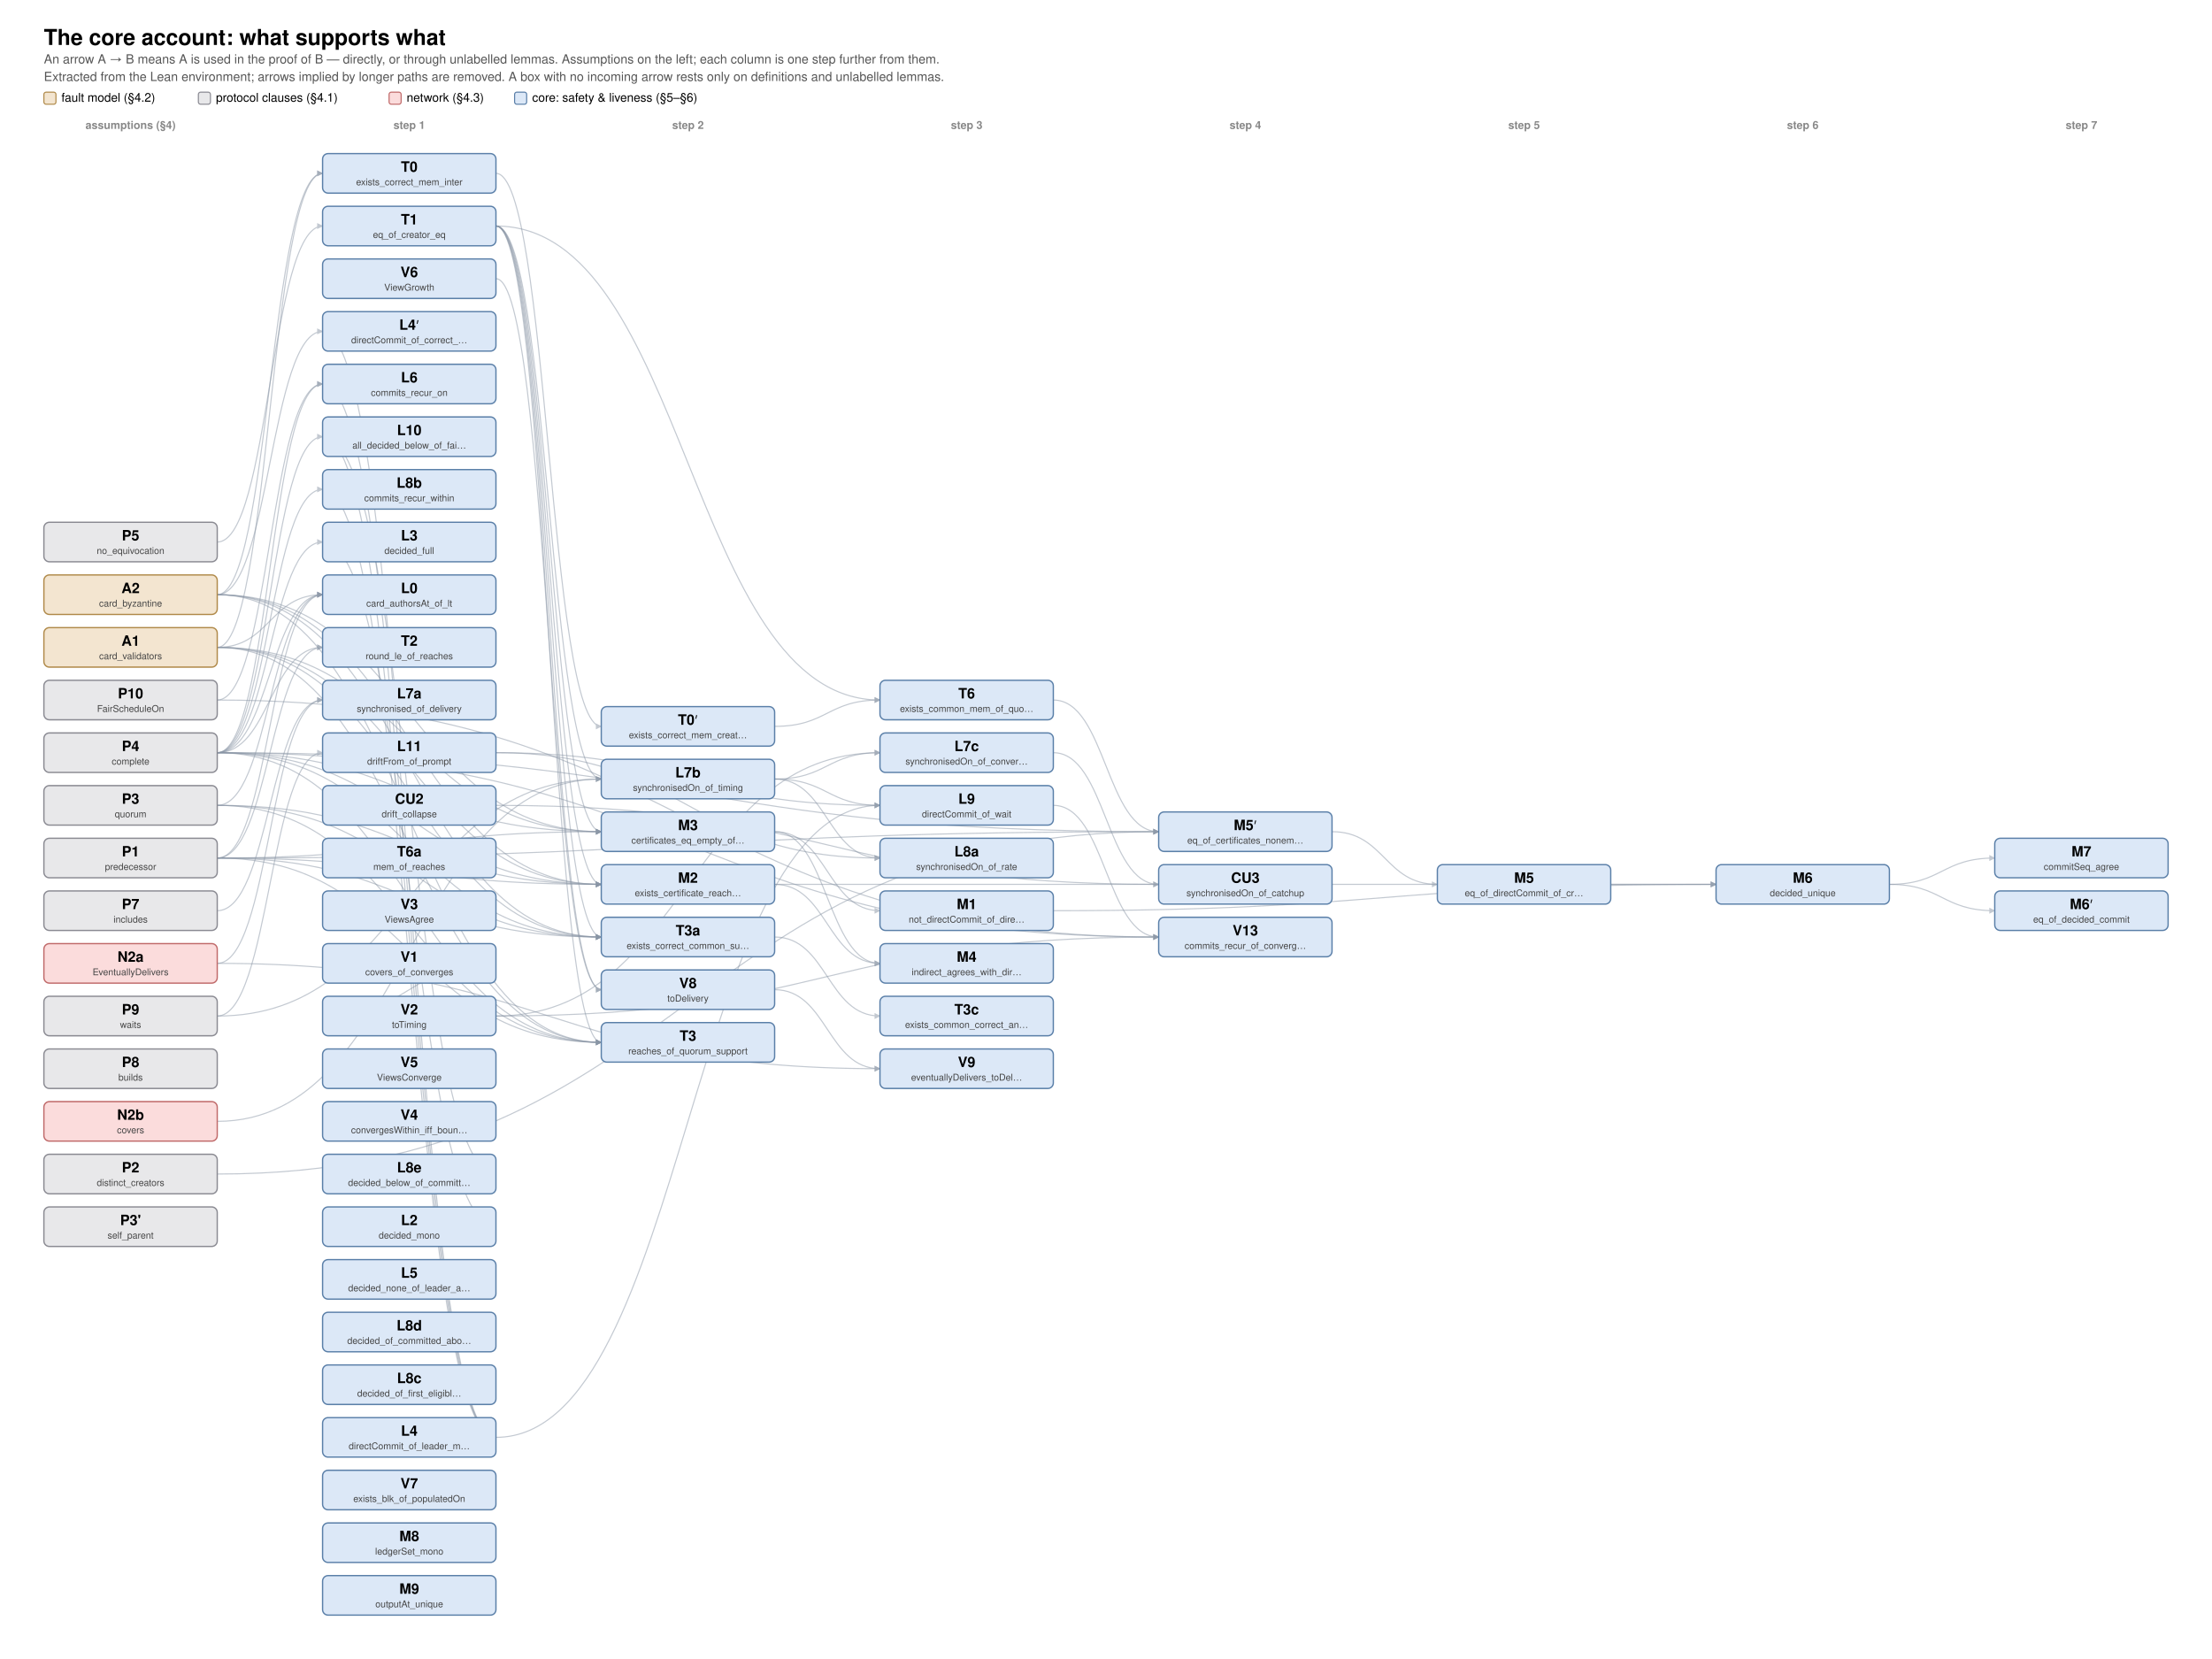
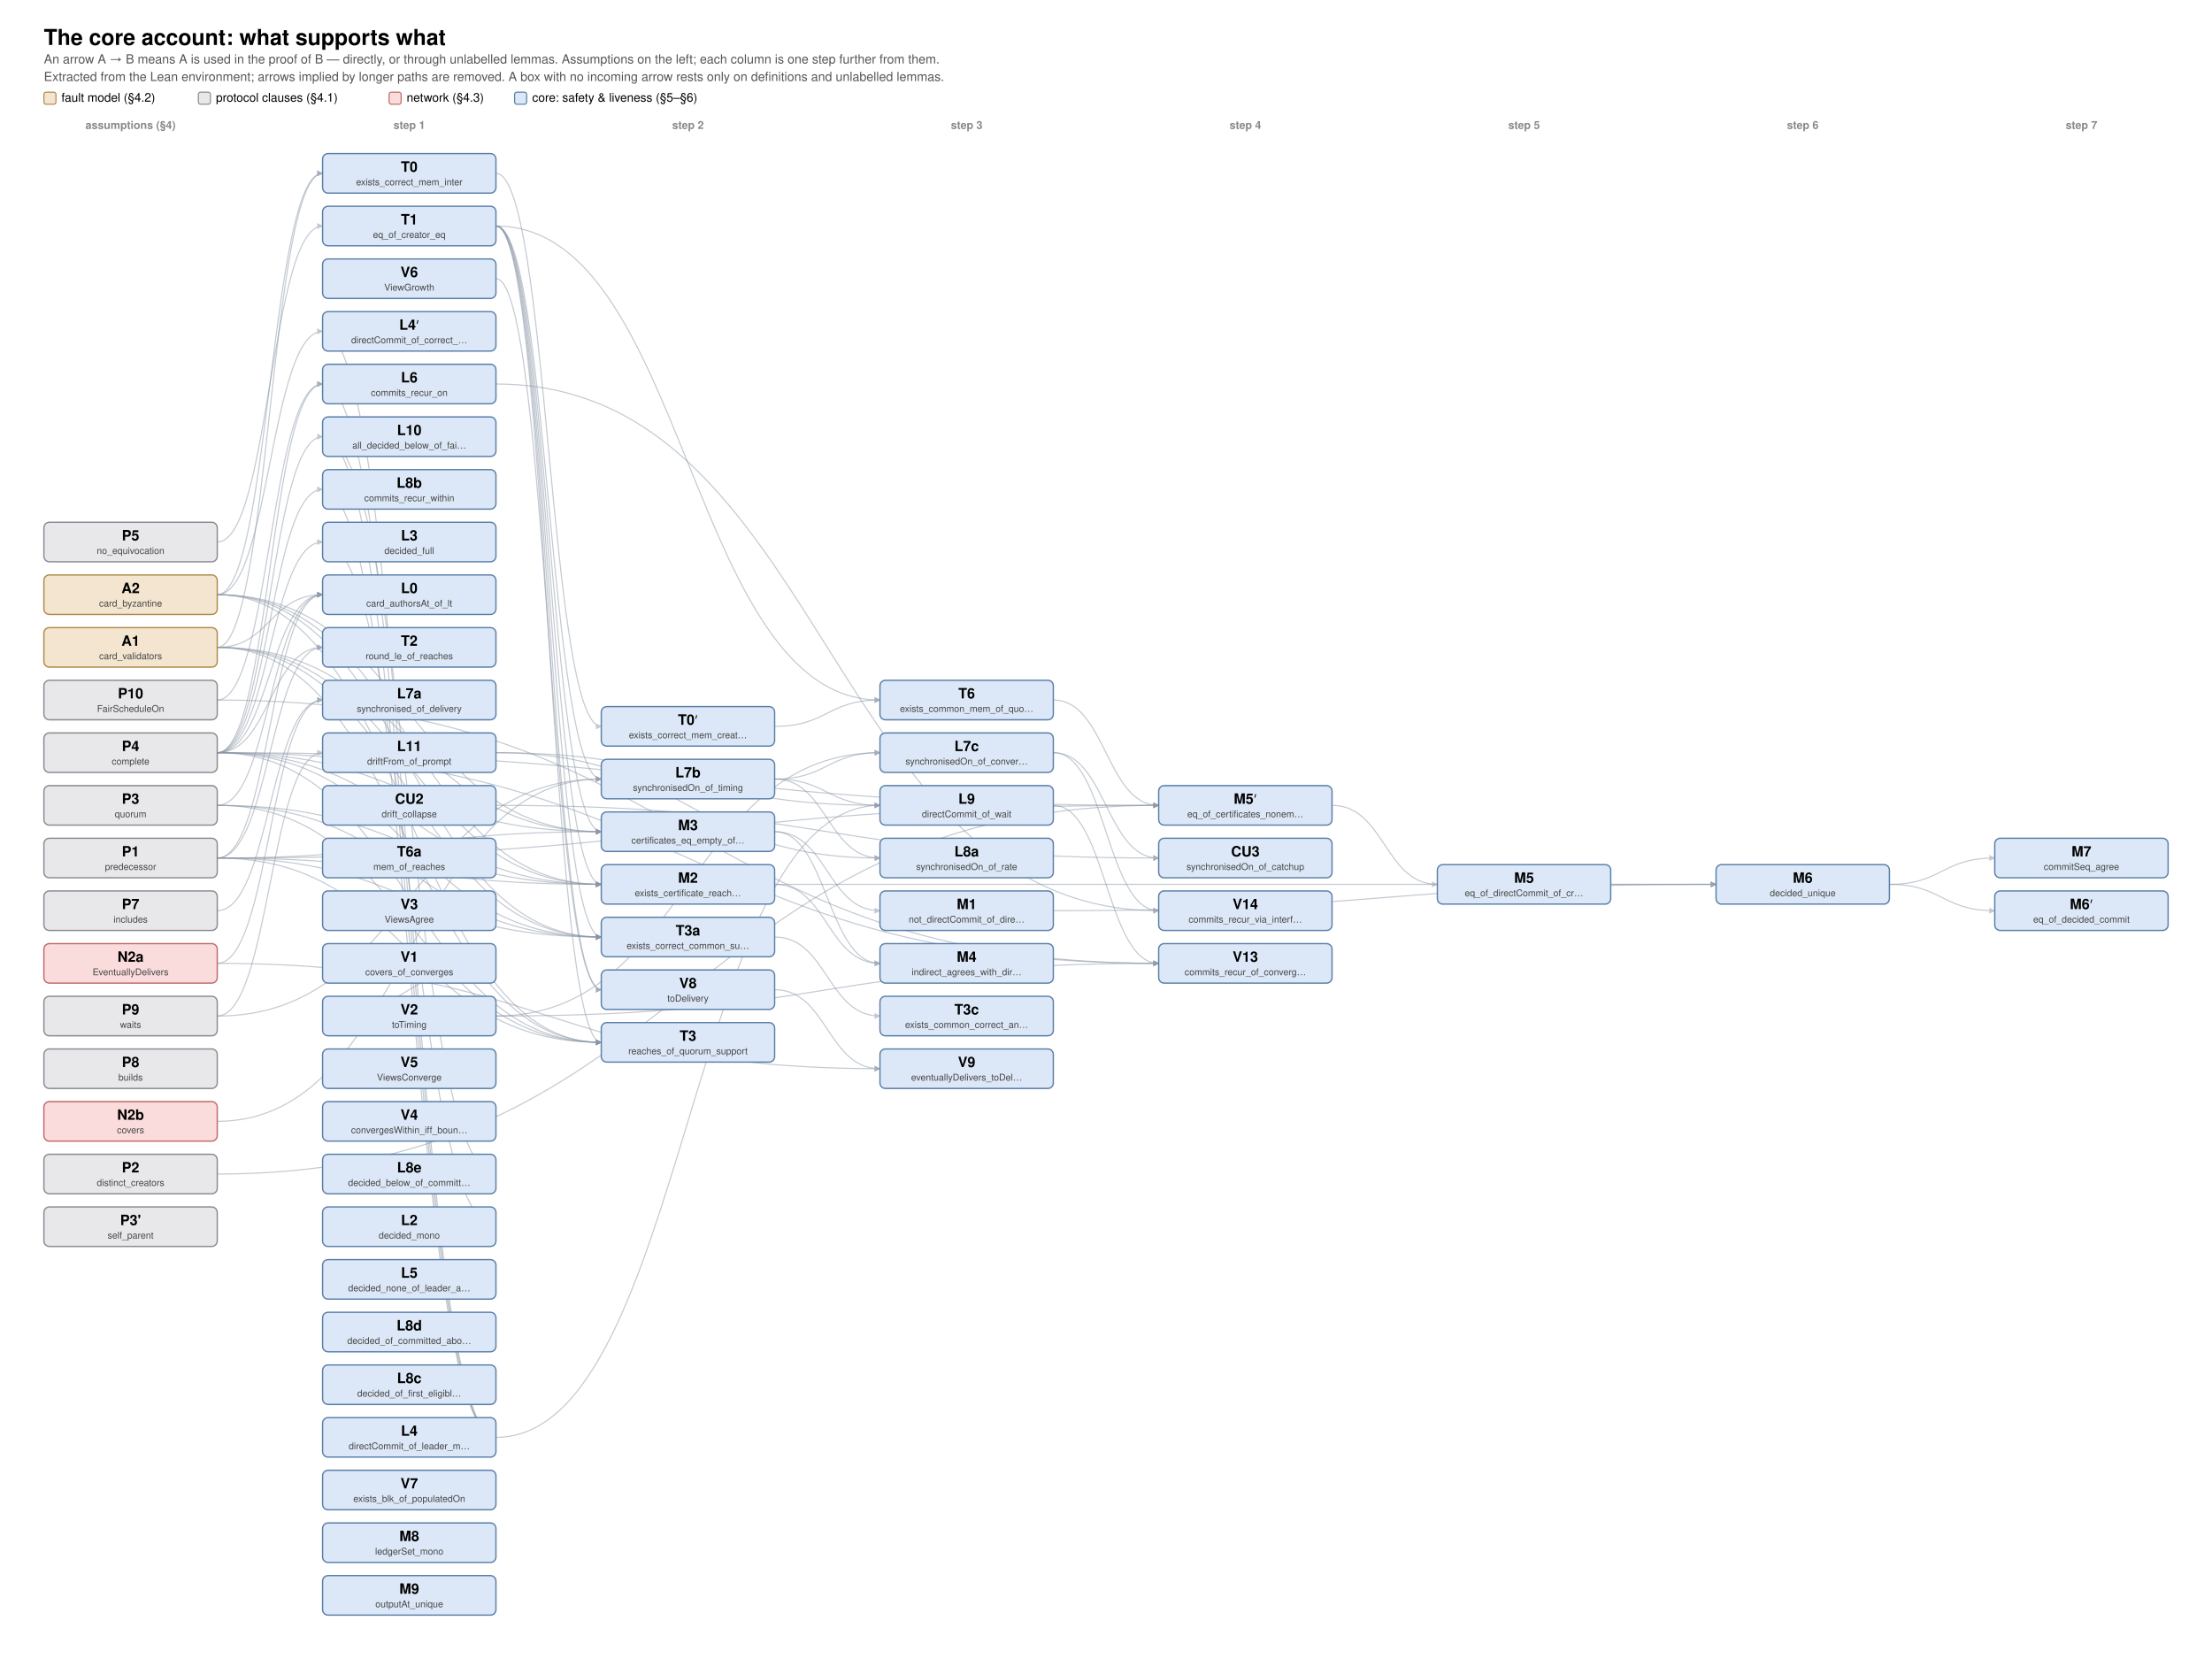
<svg xmlns="http://www.w3.org/2000/svg" width="2016" height="1512" viewBox="0 0 2016 1512" font-family="Helvetica,Arial,sans-serif">
  <style>text{dominant-baseline:middle}.lbl{font-size:13px;font-weight:700}.nm{font-size:8.5px;fill:#444}.ttl{font-size:20px;font-weight:700}.sub{font-size:11.5px;fill:#555}.key{font-size:11px}.col{font-size:10px;fill:#888;font-weight:700}</style>
  <rect width="2016" height="1512" fill="#fff" />
  <defs>
    <marker id="a" viewBox="0 0 10 10" refX="9" refY="5" markerWidth="5.5" markerHeight="5.5" orient="auto-start-reverse">
      <path d="M0,0 L10,5 L0,10 z" fill="#8894a4" />
    </marker>
  </defs>
  <text class="ttl" x="40" y="34">The core account: what supports what</text>
  <text class="sub" x="40" y="54">An arrow A → B means A is used in the proof of B — directly, or through unlabelled lemmas. Assumptions on the left; each column is one step further from them.</text>
  <text class="sub" x="40" y="70">Extracted from the Lean environment; arrows implied by longer paths are removed. A box with no incoming arrow rests only on definitions and unlabelled lemmas.</text>
  <rect x="40" y="84" width="11" height="11" rx="2" fill="#f3e5d0" stroke="#b08a4a" />
  <text class="key" x="56" y="89">fault model (§4.2)</text>
  <rect x="180.8" y="84" width="11" height="11" rx="2" fill="#e8e8ea" stroke="#8a8a92" />
  <text class="key" x="196.8" y="89">protocol clauses (§4.1)</text>
  <rect x="354.6" y="84" width="11" height="11" rx="2" fill="#fbdcdc" stroke="#c06a6a" />
  <text class="key" x="370.6" y="89">network (§4.3)</text>
  <rect x="469.0" y="84" width="11" height="11" rx="2" fill="#dce8f7" stroke="#5a7fa8" />
  <text class="key" x="485.0" y="89">core: safety &amp; liveness (§5–§6)</text>
  <text class="col" x="119.0" y="114" text-anchor="middle">assumptions (§4)</text>
  <text class="col" x="373.0" y="114" text-anchor="middle">step 1</text>
  <text class="col" x="627.0" y="114" text-anchor="middle">step 2</text>
  <text class="col" x="881.0" y="114" text-anchor="middle">step 3</text>
  <text class="col" x="1135.0" y="114" text-anchor="middle">step 4</text>
  <text class="col" x="1389.0" y="114" text-anchor="middle">step 5</text>
  <text class="col" x="1643.0" y="114" text-anchor="middle">step 6</text>
  <text class="col" x="1897.0" y="114" text-anchor="middle">step 7</text>
-   <path d="M960.0,638.0 C1008.0,638.0 1008.0,758.0 1056.0,758.0" fill="none" stroke="#8894a4" stroke-width="1" opacity="0.5" marker-end="url(#a)" />
+   <path d="M960.0,638.0 C1008.0,638.0 1008.0,734.0 1056.0,734.0" fill="none" stroke="#8894a4" stroke-width="1" opacity="0.5" marker-end="url(#a)" />
  <path d="M706.0,806.0 C754.0,806.0 754.0,878.0 802.0,878.0" fill="none" stroke="#8894a4" stroke-width="1" opacity="0.5" marker-end="url(#a)" />
  <path d="M706.0,806.0 C1135.0,806.0 1135.0,806.0 1564.0,806.0" fill="none" stroke="#8894a4" stroke-width="1" opacity="0.5" marker-end="url(#a)" />
  <path d="M198.0,1022.0 C373.0,1022.0 373.0,710.0 548.0,710.0" fill="none" stroke="#8894a4" stroke-width="1" opacity="0.5" marker-end="url(#a)" />
  <path d="M452.0,686.0 C627.0,686.0 627.0,782.0 802.0,782.0" fill="none" stroke="#8894a4" stroke-width="1" opacity="0.5" marker-end="url(#a)" />
  <path d="M452.0,686.0 C627.0,686.0 627.0,734.0 802.0,734.0" fill="none" stroke="#8894a4" stroke-width="1" opacity="0.5" marker-end="url(#a)" />
  <path d="M452.0,878.0 C373.0,878.0 373.0,926.0 294.0,926.0" fill="none" stroke="#8894a4" stroke-width="1" opacity="0.5" marker-end="url(#a)" />
  <path d="M198.0,734.0 C373.0,734.0 373.0,950.0 548.0,950.0" fill="none" stroke="#8894a4" stroke-width="1" opacity="0.5" marker-end="url(#a)" />
  <path d="M198.0,734.0 C246.0,734.0 246.0,542.0 294.0,542.0" fill="none" stroke="#8894a4" stroke-width="1" opacity="0.5" marker-end="url(#a)" />
  <path d="M198.0,734.0 C373.0,734.0 373.0,806.0 548.0,806.0" fill="none" stroke="#8894a4" stroke-width="1" opacity="0.5" marker-end="url(#a)" />
  <path d="M198.0,734.0 C373.0,734.0 373.0,854.0 548.0,854.0" fill="none" stroke="#8894a4" stroke-width="1" opacity="0.5" marker-end="url(#a)" />
  <path d="M706.0,710.0 C754.0,710.0 754.0,686.0 802.0,686.0" fill="none" stroke="#8894a4" stroke-width="1" opacity="0.5" marker-end="url(#a)" />
  <path d="M706.0,710.0 C754.0,710.0 754.0,782.0 802.0,782.0" fill="none" stroke="#8894a4" stroke-width="1" opacity="0.5" marker-end="url(#a)" />
  <path d="M706.0,710.0 C754.0,710.0 754.0,734.0 802.0,734.0" fill="none" stroke="#8894a4" stroke-width="1" opacity="0.5" marker-end="url(#a)" />
  <path d="M452.0,206.0 C500.0,206.0 500.0,758.0 548.0,758.0" fill="none" stroke="#8894a4" stroke-width="1" opacity="0.5" marker-end="url(#a)" />
  <path d="M452.0,206.0 C500.0,206.0 500.0,902.0 548.0,902.0" fill="none" stroke="#8894a4" stroke-width="1" opacity="0.5" marker-end="url(#a)" />
  <path d="M452.0,206.0 C500.0,206.0 500.0,950.0 548.0,950.0" fill="none" stroke="#8894a4" stroke-width="1" opacity="0.5" marker-end="url(#a)" />
  <path d="M452.0,206.0 C500.0,206.0 500.0,854.0 548.0,854.0" fill="none" stroke="#8894a4" stroke-width="1" opacity="0.5" marker-end="url(#a)" />
  <path d="M452.0,206.0 C627.0,206.0 627.0,638.0 802.0,638.0" fill="none" stroke="#8894a4" stroke-width="1" opacity="0.5" marker-end="url(#a)" />
  <path d="M452.0,206.0 C500.0,206.0 500.0,710.0 548.0,710.0" fill="none" stroke="#8894a4" stroke-width="1" opacity="0.5" marker-end="url(#a)" />
  <path d="M452.0,206.0 C500.0,206.0 500.0,806.0 548.0,806.0" fill="none" stroke="#8894a4" stroke-width="1" opacity="0.5" marker-end="url(#a)" />
-   <path d="M198.0,638.0 C627.0,638.0 627.0,854.0 1056.0,854.0" fill="none" stroke="#8894a4" stroke-width="1" opacity="0.5" marker-end="url(#a)" />
+   <path d="M198.0,638.0 C627.0,638.0 627.0,878.0 1056.0,878.0" fill="none" stroke="#8894a4" stroke-width="1" opacity="0.5" marker-end="url(#a)" />
  <path d="M198.0,638.0 C246.0,638.0 246.0,350.0 294.0,350.0" fill="none" stroke="#8894a4" stroke-width="1" opacity="0.5" marker-end="url(#a)" />
  <path d="M198.0,830.0 C246.0,830.0 246.0,638.0 294.0,638.0" fill="none" stroke="#8894a4" stroke-width="1" opacity="0.5" marker-end="url(#a)" />
  <path d="M198.0,926.0 C246.0,926.0 246.0,686.0 294.0,686.0" fill="none" stroke="#8894a4" stroke-width="1" opacity="0.5" marker-end="url(#a)" />
  <path d="M198.0,926.0 C373.0,926.0 373.0,710.0 548.0,710.0" fill="none" stroke="#8894a4" stroke-width="1" opacity="0.5" marker-end="url(#a)" />
  <path d="M198.0,782.0 C246.0,782.0 246.0,590.0 294.0,590.0" fill="none" stroke="#8894a4" stroke-width="1" opacity="0.5" marker-end="url(#a)" />
  <path d="M198.0,782.0 C373.0,782.0 373.0,758.0 548.0,758.0" fill="none" stroke="#8894a4" stroke-width="1" opacity="0.5" marker-end="url(#a)" />
  <path d="M198.0,782.0 C373.0,782.0 373.0,854.0 548.0,854.0" fill="none" stroke="#8894a4" stroke-width="1" opacity="0.5" marker-end="url(#a)" />
  <path d="M198.0,782.0 C373.0,782.0 373.0,950.0 548.0,950.0" fill="none" stroke="#8894a4" stroke-width="1" opacity="0.5" marker-end="url(#a)" />
-   <path d="M198.0,782.0 C627.0,782.0 627.0,758.0 1056.0,758.0" fill="none" stroke="#8894a4" stroke-width="1" opacity="0.5" marker-end="url(#a)" />
+   <path d="M198.0,782.0 C627.0,782.0 627.0,734.0 1056.0,734.0" fill="none" stroke="#8894a4" stroke-width="1" opacity="0.5" marker-end="url(#a)" />
  <path d="M198.0,782.0 C373.0,782.0 373.0,806.0 548.0,806.0" fill="none" stroke="#8894a4" stroke-width="1" opacity="0.5" marker-end="url(#a)" />
  <path d="M198.0,782.0 C246.0,782.0 246.0,542.0 294.0,542.0" fill="none" stroke="#8894a4" stroke-width="1" opacity="0.5" marker-end="url(#a)" />
  <path d="M198.0,878.0 C246.0,878.0 246.0,638.0 294.0,638.0" fill="none" stroke="#8894a4" stroke-width="1" opacity="0.5" marker-end="url(#a)" />
  <path d="M198.0,878.0 C500.0,878.0 500.0,974.0 802.0,974.0" fill="none" stroke="#8894a4" stroke-width="1" opacity="0.5" marker-end="url(#a)" />
  <path d="M452.0,1310.0 C627.0,1310.0 627.0,734.0 802.0,734.0" fill="none" stroke="#8894a4" stroke-width="1" opacity="0.5" marker-end="url(#a)" />
  <path d="M452.0,1310.0 C373.0,1310.0 373.0,302.0 294.0,302.0" fill="none" stroke="#8894a4" stroke-width="1" opacity="0.5" marker-end="url(#a)" />
  <path d="M452.0,1310.0 C373.0,1310.0 373.0,446.0 294.0,446.0" fill="none" stroke="#8894a4" stroke-width="1" opacity="0.5" marker-end="url(#a)" />
  <path d="M452.0,1310.0 C373.0,1310.0 373.0,350.0 294.0,350.0" fill="none" stroke="#8894a4" stroke-width="1" opacity="0.5" marker-end="url(#a)" />
  <path d="M452.0,1310.0 C373.0,1310.0 373.0,398.0 294.0,398.0" fill="none" stroke="#8894a4" stroke-width="1" opacity="0.5" marker-end="url(#a)" />
  <path d="M1468.0,806.0 C1516.0,806.0 1516.0,806.0 1564.0,806.0" fill="none" stroke="#8894a4" stroke-width="1" opacity="0.5" marker-end="url(#a)" />
-   <path d="M452.0,734.0 C754.0,734.0 754.0,806.0 1056.0,806.0" fill="none" stroke="#8894a4" stroke-width="1" opacity="0.5" marker-end="url(#a)" />
-   <path d="M198.0,686.0 C627.0,686.0 627.0,854.0 1056.0,854.0" fill="none" stroke="#8894a4" stroke-width="1" opacity="0.5" marker-end="url(#a)" />
+   <path d="M452.0,734.0 C754.0,734.0 754.0,782.0 1056.0,782.0" fill="none" stroke="#8894a4" stroke-width="1" opacity="0.5" marker-end="url(#a)" />
+   <path d="M198.0,686.0 C627.0,686.0 627.0,878.0 1056.0,878.0" fill="none" stroke="#8894a4" stroke-width="1" opacity="0.5" marker-end="url(#a)" />
  <path d="M198.0,686.0 C373.0,686.0 373.0,758.0 548.0,758.0" fill="none" stroke="#8894a4" stroke-width="1" opacity="0.5" marker-end="url(#a)" />
  <path d="M198.0,686.0 C373.0,686.0 373.0,854.0 548.0,854.0" fill="none" stroke="#8894a4" stroke-width="1" opacity="0.5" marker-end="url(#a)" />
  <path d="M198.0,686.0 C246.0,686.0 246.0,446.0 294.0,446.0" fill="none" stroke="#8894a4" stroke-width="1" opacity="0.5" marker-end="url(#a)" />
  <path d="M198.0,686.0 C246.0,686.0 246.0,494.0 294.0,494.0" fill="none" stroke="#8894a4" stroke-width="1" opacity="0.5" marker-end="url(#a)" />
  <path d="M198.0,686.0 C246.0,686.0 246.0,350.0 294.0,350.0" fill="none" stroke="#8894a4" stroke-width="1" opacity="0.5" marker-end="url(#a)" />
  <path d="M198.0,686.0 C246.0,686.0 246.0,590.0 294.0,590.0" fill="none" stroke="#8894a4" stroke-width="1" opacity="0.5" marker-end="url(#a)" />
  <path d="M198.0,686.0 C373.0,686.0 373.0,950.0 548.0,950.0" fill="none" stroke="#8894a4" stroke-width="1" opacity="0.5" marker-end="url(#a)" />
  <path d="M198.0,686.0 C246.0,686.0 246.0,398.0 294.0,398.0" fill="none" stroke="#8894a4" stroke-width="1" opacity="0.5" marker-end="url(#a)" />
-   <path d="M198.0,686.0 C627.0,686.0 627.0,758.0 1056.0,758.0" fill="none" stroke="#8894a4" stroke-width="1" opacity="0.5" marker-end="url(#a)" />
+   <path d="M198.0,686.0 C627.0,686.0 627.0,734.0 1056.0,734.0" fill="none" stroke="#8894a4" stroke-width="1" opacity="0.5" marker-end="url(#a)" />
  <path d="M198.0,686.0 C373.0,686.0 373.0,806.0 548.0,806.0" fill="none" stroke="#8894a4" stroke-width="1" opacity="0.5" marker-end="url(#a)" />
  <path d="M198.0,686.0 C246.0,686.0 246.0,542.0 294.0,542.0" fill="none" stroke="#8894a4" stroke-width="1" opacity="0.5" marker-end="url(#a)" />
  <path d="M198.0,542.0 C246.0,542.0 246.0,158.0 294.0,158.0" fill="none" stroke="#8894a4" stroke-width="1" opacity="0.5" marker-end="url(#a)" />
  <path d="M198.0,542.0 C373.0,542.0 373.0,758.0 548.0,758.0" fill="none" stroke="#8894a4" stroke-width="1" opacity="0.5" marker-end="url(#a)" />
  <path d="M198.0,542.0 C246.0,542.0 246.0,302.0 294.0,302.0" fill="none" stroke="#8894a4" stroke-width="1" opacity="0.5" marker-end="url(#a)" />
  <path d="M198.0,542.0 C373.0,542.0 373.0,854.0 548.0,854.0" fill="none" stroke="#8894a4" stroke-width="1" opacity="0.5" marker-end="url(#a)" />
  <path d="M198.0,542.0 C373.0,542.0 373.0,950.0 548.0,950.0" fill="none" stroke="#8894a4" stroke-width="1" opacity="0.5" marker-end="url(#a)" />
  <path d="M198.0,542.0 C373.0,542.0 373.0,806.0 548.0,806.0" fill="none" stroke="#8894a4" stroke-width="1" opacity="0.5" marker-end="url(#a)" />
  <path d="M706.0,758.0 C754.0,758.0 754.0,830.0 802.0,830.0" fill="none" stroke="#8894a4" stroke-width="1" opacity="0.5" marker-end="url(#a)" />
  <path d="M706.0,758.0 C754.0,758.0 754.0,878.0 802.0,878.0" fill="none" stroke="#8894a4" stroke-width="1" opacity="0.5" marker-end="url(#a)" />
  <path d="M706.0,662.0 C754.0,662.0 754.0,638.0 802.0,638.0" fill="none" stroke="#8894a4" stroke-width="1" opacity="0.5" marker-end="url(#a)" />
  <path d="M452.0,1118.0 C373.0,1118.0 373.0,494.0 294.0,494.0" fill="none" stroke="#8894a4" stroke-width="1" opacity="0.5" marker-end="url(#a)" />
+   <path d="M452.0,350.0 C754.0,350.0 754.0,830.0 1056.0,830.0" fill="none" stroke="#8894a4" stroke-width="1" opacity="0.5" marker-end="url(#a)" />
  <path d="M452.0,1070.0 C373.0,1070.0 373.0,398.0 294.0,398.0" fill="none" stroke="#8894a4" stroke-width="1" opacity="0.5" marker-end="url(#a)" />
-   <path d="M198.0,1070.0 C627.0,1070.0 627.0,758.0 1056.0,758.0" fill="none" stroke="#8894a4" stroke-width="1" opacity="0.5" marker-end="url(#a)" />
-   <path d="M960.0,734.0 C1008.0,734.0 1008.0,854.0 1056.0,854.0" fill="none" stroke="#8894a4" stroke-width="1" opacity="0.5" marker-end="url(#a)" />
+   <path d="M198.0,1070.0 C627.0,1070.0 627.0,734.0 1056.0,734.0" fill="none" stroke="#8894a4" stroke-width="1" opacity="0.5" marker-end="url(#a)" />
+   <path d="M960.0,734.0 C1008.0,734.0 1008.0,878.0 1056.0,878.0" fill="none" stroke="#8894a4" stroke-width="1" opacity="0.5" marker-end="url(#a)" />
  <path d="M706.0,902.0 C754.0,902.0 754.0,974.0 802.0,974.0" fill="none" stroke="#8894a4" stroke-width="1" opacity="0.5" marker-end="url(#a)" />
  <path d="M452.0,158.0 C500.0,158.0 500.0,662.0 548.0,662.0" fill="none" stroke="#8894a4" stroke-width="1" opacity="0.5" marker-end="url(#a)" />
  <path d="M1722.0,806.0 C1770.0,806.0 1770.0,782.0 1818.0,782.0" fill="none" stroke="#8894a4" stroke-width="1" opacity="0.5" marker-end="url(#a)" />
  <path d="M1722.0,806.0 C1770.0,806.0 1770.0,830.0 1818.0,830.0" fill="none" stroke="#8894a4" stroke-width="1" opacity="0.5" marker-end="url(#a)" />
  <path d="M198.0,590.0 C246.0,590.0 246.0,158.0 294.0,158.0" fill="none" stroke="#8894a4" stroke-width="1" opacity="0.5" marker-end="url(#a)" />
  <path d="M198.0,590.0 C373.0,590.0 373.0,758.0 548.0,758.0" fill="none" stroke="#8894a4" stroke-width="1" opacity="0.5" marker-end="url(#a)" />
  <path d="M198.0,590.0 C373.0,590.0 373.0,854.0 548.0,854.0" fill="none" stroke="#8894a4" stroke-width="1" opacity="0.5" marker-end="url(#a)" />
  <path d="M198.0,590.0 C373.0,590.0 373.0,950.0 548.0,950.0" fill="none" stroke="#8894a4" stroke-width="1" opacity="0.5" marker-end="url(#a)" />
  <path d="M198.0,590.0 C373.0,590.0 373.0,806.0 548.0,806.0" fill="none" stroke="#8894a4" stroke-width="1" opacity="0.5" marker-end="url(#a)" />
  <path d="M198.0,590.0 C246.0,590.0 246.0,542.0 294.0,542.0" fill="none" stroke="#8894a4" stroke-width="1" opacity="0.5" marker-end="url(#a)" />
  <path d="M452.0,926.0 C627.0,926.0 627.0,686.0 802.0,686.0" fill="none" stroke="#8894a4" stroke-width="1" opacity="0.5" marker-end="url(#a)" />
-   <path d="M452.0,926.0 C754.0,926.0 754.0,854.0 1056.0,854.0" fill="none" stroke="#8894a4" stroke-width="1" opacity="0.5" marker-end="url(#a)" />
+   <path d="M452.0,926.0 C754.0,926.0 754.0,878.0 1056.0,878.0" fill="none" stroke="#8894a4" stroke-width="1" opacity="0.5" marker-end="url(#a)" />
  <path d="M452.0,254.0 C500.0,254.0 500.0,902.0 548.0,902.0" fill="none" stroke="#8894a4" stroke-width="1" opacity="0.5" marker-end="url(#a)" />
-   <path d="M1214.0,758.0 C1262.0,758.0 1262.0,806.0 1310.0,806.0" fill="none" stroke="#8894a4" stroke-width="1" opacity="0.5" marker-end="url(#a)" />
+   <path d="M1214.0,734.0 C1262.0,734.0 1262.0,806.0 1310.0,806.0" fill="none" stroke="#8894a4" stroke-width="1" opacity="0.5" marker-end="url(#a)" />
  <path d="M960.0,830.0 C1262.0,830.0 1262.0,806.0 1564.0,806.0" fill="none" stroke="#8894a4" stroke-width="1" opacity="0.5" marker-end="url(#a)" />
-   <path d="M960.0,686.0 C1008.0,686.0 1008.0,806.0 1056.0,806.0" fill="none" stroke="#8894a4" stroke-width="1" opacity="0.5" marker-end="url(#a)" />
+   <path d="M960.0,686.0 C1008.0,686.0 1008.0,782.0 1056.0,782.0" fill="none" stroke="#8894a4" stroke-width="1" opacity="0.5" marker-end="url(#a)" />
+   <path d="M960.0,686.0 C1008.0,686.0 1008.0,830.0 1056.0,830.0" fill="none" stroke="#8894a4" stroke-width="1" opacity="0.5" marker-end="url(#a)" />
  <path d="M706.0,854.0 C754.0,854.0 754.0,926.0 802.0,926.0" fill="none" stroke="#8894a4" stroke-width="1" opacity="0.5" marker-end="url(#a)" />
  <path d="M198.0,494.0 C246.0,494.0 246.0,206.0 294.0,206.0" fill="none" stroke="#8894a4" stroke-width="1" opacity="0.5" marker-end="url(#a)" />
  <g>
    <rect x="40.0" y="476.0" width="158" height="36" rx="5" fill="#e8e8ea" stroke="#8a8a92" stroke-width="1.2" />
    <text class="lbl" x="119.0" y="488.0" text-anchor="middle">P5</text>
    <text class="nm" x="119.0" y="502.0" text-anchor="middle">no_equivocation</text>
  </g>
  <g>
    <rect x="40.0" y="524.0" width="158" height="36" rx="5" fill="#f3e5d0" stroke="#b08a4a" stroke-width="1.2" />
    <text class="lbl" x="119.0" y="536.0" text-anchor="middle">A2</text>
    <text class="nm" x="119.0" y="550.0" text-anchor="middle">card_byzantine</text>
  </g>
  <g>
    <rect x="40.0" y="572.0" width="158" height="36" rx="5" fill="#f3e5d0" stroke="#b08a4a" stroke-width="1.2" />
    <text class="lbl" x="119.0" y="584.0" text-anchor="middle">A1</text>
    <text class="nm" x="119.0" y="598.0" text-anchor="middle">card_validators</text>
  </g>
  <g>
    <rect x="40.0" y="620.0" width="158" height="36" rx="5" fill="#e8e8ea" stroke="#8a8a92" stroke-width="1.2" />
    <text class="lbl" x="119.0" y="632.0" text-anchor="middle">P10</text>
    <text class="nm" x="119.0" y="646.0" text-anchor="middle">FairScheduleOn</text>
  </g>
  <g>
    <rect x="40.0" y="668.0" width="158" height="36" rx="5" fill="#e8e8ea" stroke="#8a8a92" stroke-width="1.2" />
    <text class="lbl" x="119.0" y="680.0" text-anchor="middle">P4</text>
    <text class="nm" x="119.0" y="694.0" text-anchor="middle">complete</text>
  </g>
  <g>
    <rect x="40.0" y="716.0" width="158" height="36" rx="5" fill="#e8e8ea" stroke="#8a8a92" stroke-width="1.2" />
    <text class="lbl" x="119.0" y="728.0" text-anchor="middle">P3</text>
    <text class="nm" x="119.0" y="742.0" text-anchor="middle">quorum</text>
  </g>
  <g>
    <rect x="40.0" y="764.0" width="158" height="36" rx="5" fill="#e8e8ea" stroke="#8a8a92" stroke-width="1.2" />
    <text class="lbl" x="119.0" y="776.0" text-anchor="middle">P1</text>
    <text class="nm" x="119.0" y="790.0" text-anchor="middle">predecessor</text>
  </g>
  <g>
    <rect x="40.0" y="812.0" width="158" height="36" rx="5" fill="#e8e8ea" stroke="#8a8a92" stroke-width="1.2" />
    <text class="lbl" x="119.0" y="824.0" text-anchor="middle">P7</text>
    <text class="nm" x="119.0" y="838.0" text-anchor="middle">includes</text>
  </g>
  <g>
    <rect x="40.0" y="860.0" width="158" height="36" rx="5" fill="#fbdcdc" stroke="#c06a6a" stroke-width="1.2" />
    <text class="lbl" x="119.0" y="872.0" text-anchor="middle">N2a</text>
    <text class="nm" x="119.0" y="886.0" text-anchor="middle">EventuallyDelivers</text>
  </g>
  <g>
    <rect x="40.0" y="908.0" width="158" height="36" rx="5" fill="#e8e8ea" stroke="#8a8a92" stroke-width="1.2" />
    <text class="lbl" x="119.0" y="920.0" text-anchor="middle">P9</text>
    <text class="nm" x="119.0" y="934.0" text-anchor="middle">waits</text>
  </g>
  <g>
    <rect x="40.0" y="956.0" width="158" height="36" rx="5" fill="#e8e8ea" stroke="#8a8a92" stroke-width="1.2" />
    <text class="lbl" x="119.0" y="968.0" text-anchor="middle">P8</text>
    <text class="nm" x="119.0" y="982.0" text-anchor="middle">builds</text>
  </g>
  <g>
    <rect x="40.0" y="1004.0" width="158" height="36" rx="5" fill="#fbdcdc" stroke="#c06a6a" stroke-width="1.2" />
    <text class="lbl" x="119.0" y="1016.0" text-anchor="middle">N2b</text>
    <text class="nm" x="119.0" y="1030.0" text-anchor="middle">covers</text>
  </g>
  <g>
    <rect x="40.0" y="1052.0" width="158" height="36" rx="5" fill="#e8e8ea" stroke="#8a8a92" stroke-width="1.2" />
    <text class="lbl" x="119.0" y="1064.0" text-anchor="middle">P2</text>
    <text class="nm" x="119.0" y="1078.0" text-anchor="middle">distinct_creators</text>
  </g>
  <g>
    <rect x="40.0" y="1100.0" width="158" height="36" rx="5" fill="#e8e8ea" stroke="#8a8a92" stroke-width="1.2" />
    <text class="lbl" x="119.0" y="1112.0" text-anchor="middle">P3'</text>
    <text class="nm" x="119.0" y="1126.0" text-anchor="middle">self_parent</text>
  </g>
  <g>
    <rect x="294.0" y="140.0" width="158" height="36" rx="5" fill="#dce8f7" stroke="#5a7fa8" stroke-width="1.2" />
    <text class="lbl" x="373.0" y="152.0" text-anchor="middle">T0</text>
    <text class="nm" x="373.0" y="166.0" text-anchor="middle">exists_correct_mem_inter</text>
  </g>
  <g>
    <rect x="294.0" y="188.0" width="158" height="36" rx="5" fill="#dce8f7" stroke="#5a7fa8" stroke-width="1.2" />
    <text class="lbl" x="373.0" y="200.0" text-anchor="middle">T1</text>
    <text class="nm" x="373.0" y="214.0" text-anchor="middle">eq_of_creator_eq</text>
  </g>
  <g>
    <rect x="294.0" y="236.0" width="158" height="36" rx="5" fill="#dce8f7" stroke="#5a7fa8" stroke-width="1.2" />
    <text class="lbl" x="373.0" y="248.0" text-anchor="middle">V6</text>
    <text class="nm" x="373.0" y="262.0" text-anchor="middle">ViewGrowth</text>
  </g>
  <g>
    <rect x="294.0" y="284.0" width="158" height="36" rx="5" fill="#dce8f7" stroke="#5a7fa8" stroke-width="1.2" />
    <text class="lbl" x="373.0" y="296.0" text-anchor="middle">L4′</text>
    <text class="nm" x="373.0" y="310.0" text-anchor="middle">directCommit_of_correct_…</text>
  </g>
  <g>
    <rect x="294.0" y="332.0" width="158" height="36" rx="5" fill="#dce8f7" stroke="#5a7fa8" stroke-width="1.2" />
    <text class="lbl" x="373.0" y="344.0" text-anchor="middle">L6</text>
    <text class="nm" x="373.0" y="358.0" text-anchor="middle">commits_recur_on</text>
  </g>
  <g>
    <rect x="294.0" y="380.0" width="158" height="36" rx="5" fill="#dce8f7" stroke="#5a7fa8" stroke-width="1.2" />
    <text class="lbl" x="373.0" y="392.0" text-anchor="middle">L10</text>
    <text class="nm" x="373.0" y="406.0" text-anchor="middle">all_decided_below_of_fai…</text>
  </g>
  <g>
    <rect x="294.0" y="428.0" width="158" height="36" rx="5" fill="#dce8f7" stroke="#5a7fa8" stroke-width="1.2" />
    <text class="lbl" x="373.0" y="440.0" text-anchor="middle">L8b</text>
    <text class="nm" x="373.0" y="454.0" text-anchor="middle">commits_recur_within</text>
  </g>
  <g>
    <rect x="294.0" y="476.0" width="158" height="36" rx="5" fill="#dce8f7" stroke="#5a7fa8" stroke-width="1.2" />
    <text class="lbl" x="373.0" y="488.0" text-anchor="middle">L3</text>
    <text class="nm" x="373.0" y="502.0" text-anchor="middle">decided_full</text>
  </g>
  <g>
    <rect x="294.0" y="524.0" width="158" height="36" rx="5" fill="#dce8f7" stroke="#5a7fa8" stroke-width="1.2" />
    <text class="lbl" x="373.0" y="536.0" text-anchor="middle">L0</text>
    <text class="nm" x="373.0" y="550.0" text-anchor="middle">card_authorsAt_of_lt</text>
  </g>
  <g>
    <rect x="294.0" y="572.0" width="158" height="36" rx="5" fill="#dce8f7" stroke="#5a7fa8" stroke-width="1.2" />
    <text class="lbl" x="373.0" y="584.0" text-anchor="middle">T2</text>
    <text class="nm" x="373.0" y="598.0" text-anchor="middle">round_le_of_reaches</text>
  </g>
  <g>
    <rect x="294.0" y="620.0" width="158" height="36" rx="5" fill="#dce8f7" stroke="#5a7fa8" stroke-width="1.2" />
    <text class="lbl" x="373.0" y="632.0" text-anchor="middle">L7a</text>
    <text class="nm" x="373.0" y="646.0" text-anchor="middle">synchronised_of_delivery</text>
  </g>
  <g>
    <rect x="294.0" y="668.0" width="158" height="36" rx="5" fill="#dce8f7" stroke="#5a7fa8" stroke-width="1.2" />
    <text class="lbl" x="373.0" y="680.0" text-anchor="middle">L11</text>
    <text class="nm" x="373.0" y="694.0" text-anchor="middle">driftFrom_of_prompt</text>
  </g>
  <g>
    <rect x="294.0" y="716.0" width="158" height="36" rx="5" fill="#dce8f7" stroke="#5a7fa8" stroke-width="1.2" />
    <text class="lbl" x="373.0" y="728.0" text-anchor="middle">CU2</text>
    <text class="nm" x="373.0" y="742.0" text-anchor="middle">drift_collapse</text>
  </g>
  <g>
    <rect x="294.0" y="764.0" width="158" height="36" rx="5" fill="#dce8f7" stroke="#5a7fa8" stroke-width="1.2" />
    <text class="lbl" x="373.0" y="776.0" text-anchor="middle">T6a</text>
    <text class="nm" x="373.0" y="790.0" text-anchor="middle">mem_of_reaches</text>
  </g>
  <g>
    <rect x="294.0" y="812.0" width="158" height="36" rx="5" fill="#dce8f7" stroke="#5a7fa8" stroke-width="1.2" />
    <text class="lbl" x="373.0" y="824.0" text-anchor="middle">V3</text>
    <text class="nm" x="373.0" y="838.0" text-anchor="middle">ViewsAgree</text>
  </g>
  <g>
    <rect x="294.0" y="860.0" width="158" height="36" rx="5" fill="#dce8f7" stroke="#5a7fa8" stroke-width="1.2" />
    <text class="lbl" x="373.0" y="872.0" text-anchor="middle">V1</text>
    <text class="nm" x="373.0" y="886.0" text-anchor="middle">covers_of_converges</text>
  </g>
  <g>
    <rect x="294.0" y="908.0" width="158" height="36" rx="5" fill="#dce8f7" stroke="#5a7fa8" stroke-width="1.2" />
    <text class="lbl" x="373.0" y="920.0" text-anchor="middle">V2</text>
    <text class="nm" x="373.0" y="934.0" text-anchor="middle">toTiming</text>
  </g>
  <g>
    <rect x="294.0" y="956.0" width="158" height="36" rx="5" fill="#dce8f7" stroke="#5a7fa8" stroke-width="1.2" />
    <text class="lbl" x="373.0" y="968.0" text-anchor="middle">V5</text>
    <text class="nm" x="373.0" y="982.0" text-anchor="middle">ViewsConverge</text>
  </g>
  <g>
    <rect x="294.0" y="1004.0" width="158" height="36" rx="5" fill="#dce8f7" stroke="#5a7fa8" stroke-width="1.2" />
    <text class="lbl" x="373.0" y="1016.0" text-anchor="middle">V4</text>
    <text class="nm" x="373.0" y="1030.0" text-anchor="middle">convergesWithin_iff_boun…</text>
  </g>
  <g>
    <rect x="294.0" y="1052.0" width="158" height="36" rx="5" fill="#dce8f7" stroke="#5a7fa8" stroke-width="1.2" />
    <text class="lbl" x="373.0" y="1064.0" text-anchor="middle">L8e</text>
    <text class="nm" x="373.0" y="1078.0" text-anchor="middle">decided_below_of_committ…</text>
  </g>
  <g>
    <rect x="294.0" y="1100.0" width="158" height="36" rx="5" fill="#dce8f7" stroke="#5a7fa8" stroke-width="1.2" />
    <text class="lbl" x="373.0" y="1112.0" text-anchor="middle">L2</text>
    <text class="nm" x="373.0" y="1126.0" text-anchor="middle">decided_mono</text>
  </g>
  <g>
    <rect x="294.0" y="1148.0" width="158" height="36" rx="5" fill="#dce8f7" stroke="#5a7fa8" stroke-width="1.2" />
    <text class="lbl" x="373.0" y="1160.0" text-anchor="middle">L5</text>
    <text class="nm" x="373.0" y="1174.0" text-anchor="middle">decided_none_of_leader_a…</text>
  </g>
  <g>
    <rect x="294.0" y="1196.0" width="158" height="36" rx="5" fill="#dce8f7" stroke="#5a7fa8" stroke-width="1.2" />
    <text class="lbl" x="373.0" y="1208.0" text-anchor="middle">L8d</text>
    <text class="nm" x="373.0" y="1222.0" text-anchor="middle">decided_of_committed_abo…</text>
  </g>
  <g>
    <rect x="294.0" y="1244.0" width="158" height="36" rx="5" fill="#dce8f7" stroke="#5a7fa8" stroke-width="1.2" />
    <text class="lbl" x="373.0" y="1256.0" text-anchor="middle">L8c</text>
    <text class="nm" x="373.0" y="1270.0" text-anchor="middle">decided_of_first_eligibl…</text>
  </g>
  <g>
    <rect x="294.0" y="1292.0" width="158" height="36" rx="5" fill="#dce8f7" stroke="#5a7fa8" stroke-width="1.2" />
    <text class="lbl" x="373.0" y="1304.0" text-anchor="middle">L4</text>
    <text class="nm" x="373.0" y="1318.0" text-anchor="middle">directCommit_of_leader_m…</text>
  </g>
  <g>
    <rect x="294.0" y="1340.0" width="158" height="36" rx="5" fill="#dce8f7" stroke="#5a7fa8" stroke-width="1.2" />
    <text class="lbl" x="373.0" y="1352.0" text-anchor="middle">V7</text>
    <text class="nm" x="373.0" y="1366.0" text-anchor="middle">exists_blk_of_populatedOn</text>
  </g>
  <g>
    <rect x="294.0" y="1388.0" width="158" height="36" rx="5" fill="#dce8f7" stroke="#5a7fa8" stroke-width="1.2" />
    <text class="lbl" x="373.0" y="1400.0" text-anchor="middle">M8</text>
    <text class="nm" x="373.0" y="1414.0" text-anchor="middle">ledgerSet_mono</text>
  </g>
  <g>
    <rect x="294.0" y="1436.0" width="158" height="36" rx="5" fill="#dce8f7" stroke="#5a7fa8" stroke-width="1.2" />
    <text class="lbl" x="373.0" y="1448.0" text-anchor="middle">M9</text>
    <text class="nm" x="373.0" y="1462.0" text-anchor="middle">outputAt_unique</text>
  </g>
  <g>
    <rect x="802.0" y="620.0" width="158" height="36" rx="5" fill="#dce8f7" stroke="#5a7fa8" stroke-width="1.2" />
    <text class="lbl" x="881.0" y="632.0" text-anchor="middle">T6</text>
    <text class="nm" x="881.0" y="646.0" text-anchor="middle">exists_common_mem_of_quo…</text>
  </g>
  <g>
    <rect x="802.0" y="668.0" width="158" height="36" rx="5" fill="#dce8f7" stroke="#5a7fa8" stroke-width="1.2" />
    <text class="lbl" x="881.0" y="680.0" text-anchor="middle">L7c</text>
    <text class="nm" x="881.0" y="694.0" text-anchor="middle">synchronisedOn_of_conver…</text>
  </g>
  <g>
    <rect x="802.0" y="716.0" width="158" height="36" rx="5" fill="#dce8f7" stroke="#5a7fa8" stroke-width="1.2" />
    <text class="lbl" x="881.0" y="728.0" text-anchor="middle">L9</text>
    <text class="nm" x="881.0" y="742.0" text-anchor="middle">directCommit_of_wait</text>
  </g>
  <g>
    <rect x="802.0" y="764.0" width="158" height="36" rx="5" fill="#dce8f7" stroke="#5a7fa8" stroke-width="1.2" />
    <text class="lbl" x="881.0" y="776.0" text-anchor="middle">L8a</text>
    <text class="nm" x="881.0" y="790.0" text-anchor="middle">synchronisedOn_of_rate</text>
  </g>
  <g>
    <rect x="802.0" y="812.0" width="158" height="36" rx="5" fill="#dce8f7" stroke="#5a7fa8" stroke-width="1.2" />
    <text class="lbl" x="881.0" y="824.0" text-anchor="middle">M1</text>
    <text class="nm" x="881.0" y="838.0" text-anchor="middle">not_directCommit_of_dire…</text>
  </g>
  <g>
    <rect x="802.0" y="860.0" width="158" height="36" rx="5" fill="#dce8f7" stroke="#5a7fa8" stroke-width="1.2" />
    <text class="lbl" x="881.0" y="872.0" text-anchor="middle">M4</text>
    <text class="nm" x="881.0" y="886.0" text-anchor="middle">indirect_agrees_with_dir…</text>
  </g>
  <g>
    <rect x="802.0" y="908.0" width="158" height="36" rx="5" fill="#dce8f7" stroke="#5a7fa8" stroke-width="1.2" />
    <text class="lbl" x="881.0" y="920.0" text-anchor="middle">T3c</text>
    <text class="nm" x="881.0" y="934.0" text-anchor="middle">exists_common_correct_an…</text>
  </g>
  <g>
    <rect x="802.0" y="956.0" width="158" height="36" rx="5" fill="#dce8f7" stroke="#5a7fa8" stroke-width="1.2" />
    <text class="lbl" x="881.0" y="968.0" text-anchor="middle">V9</text>
    <text class="nm" x="881.0" y="982.0" text-anchor="middle">eventuallyDelivers_toDel…</text>
  </g>
  <g>
-     <rect x="1056.0" y="740.0" width="158" height="36" rx="5" fill="#dce8f7" stroke="#5a7fa8" stroke-width="1.2" />
-     <text class="lbl" x="1135.0" y="752.0" text-anchor="middle">M5′</text>
-     <text class="nm" x="1135.0" y="766.0" text-anchor="middle">eq_of_certificates_nonem…</text>
-   </g>
-   <g>
-     <rect x="1056.0" y="788.0" width="158" height="36" rx="5" fill="#dce8f7" stroke="#5a7fa8" stroke-width="1.2" />
-     <text class="lbl" x="1135.0" y="800.0" text-anchor="middle">CU3</text>
-     <text class="nm" x="1135.0" y="814.0" text-anchor="middle">synchronisedOn_of_catchup</text>
-   </g>
-   <g>
-     <rect x="1056.0" y="836.0" width="158" height="36" rx="5" fill="#dce8f7" stroke="#5a7fa8" stroke-width="1.2" />
-     <text class="lbl" x="1135.0" y="848.0" text-anchor="middle">V13</text>
-     <text class="nm" x="1135.0" y="862.0" text-anchor="middle">commits_recur_of_converg…</text>
+     <rect x="1056.0" y="716.0" width="158" height="36" rx="5" fill="#dce8f7" stroke="#5a7fa8" stroke-width="1.2" />
+     <text class="lbl" x="1135.0" y="728.0" text-anchor="middle">M5′</text>
+     <text class="nm" x="1135.0" y="742.0" text-anchor="middle">eq_of_certificates_nonem…</text>
+   </g>
+   <g>
+     <rect x="1056.0" y="764.0" width="158" height="36" rx="5" fill="#dce8f7" stroke="#5a7fa8" stroke-width="1.2" />
+     <text class="lbl" x="1135.0" y="776.0" text-anchor="middle">CU3</text>
+     <text class="nm" x="1135.0" y="790.0" text-anchor="middle">synchronisedOn_of_catchup</text>
+   </g>
+   <g>
+     <rect x="1056.0" y="812.0" width="158" height="36" rx="5" fill="#dce8f7" stroke="#5a7fa8" stroke-width="1.2" />
+     <text class="lbl" x="1135.0" y="824.0" text-anchor="middle">V14</text>
+     <text class="nm" x="1135.0" y="838.0" text-anchor="middle">commits_recur_via_interf…</text>
+   </g>
+   <g>
+     <rect x="1056.0" y="860.0" width="158" height="36" rx="5" fill="#dce8f7" stroke="#5a7fa8" stroke-width="1.2" />
+     <text class="lbl" x="1135.0" y="872.0" text-anchor="middle">V13</text>
+     <text class="nm" x="1135.0" y="886.0" text-anchor="middle">commits_recur_of_converg…</text>
  </g>
  <g>
    <rect x="548.0" y="644.0" width="158" height="36" rx="5" fill="#dce8f7" stroke="#5a7fa8" stroke-width="1.2" />
    <text class="lbl" x="627.0" y="656.0" text-anchor="middle">T0′</text>
    <text class="nm" x="627.0" y="670.0" text-anchor="middle">exists_correct_mem_creat…</text>
  </g>
  <g>
    <rect x="548.0" y="692.0" width="158" height="36" rx="5" fill="#dce8f7" stroke="#5a7fa8" stroke-width="1.2" />
    <text class="lbl" x="627.0" y="704.0" text-anchor="middle">L7b</text>
    <text class="nm" x="627.0" y="718.0" text-anchor="middle">synchronisedOn_of_timing</text>
  </g>
  <g>
    <rect x="548.0" y="740.0" width="158" height="36" rx="5" fill="#dce8f7" stroke="#5a7fa8" stroke-width="1.2" />
    <text class="lbl" x="627.0" y="752.0" text-anchor="middle">M3</text>
    <text class="nm" x="627.0" y="766.0" text-anchor="middle">certificates_eq_empty_of…</text>
  </g>
  <g>
    <rect x="548.0" y="788.0" width="158" height="36" rx="5" fill="#dce8f7" stroke="#5a7fa8" stroke-width="1.2" />
    <text class="lbl" x="627.0" y="800.0" text-anchor="middle">M2</text>
    <text class="nm" x="627.0" y="814.0" text-anchor="middle">exists_certificate_reach…</text>
  </g>
  <g>
    <rect x="548.0" y="836.0" width="158" height="36" rx="5" fill="#dce8f7" stroke="#5a7fa8" stroke-width="1.2" />
    <text class="lbl" x="627.0" y="848.0" text-anchor="middle">T3a</text>
    <text class="nm" x="627.0" y="862.0" text-anchor="middle">exists_correct_common_su…</text>
  </g>
  <g>
    <rect x="548.0" y="884.0" width="158" height="36" rx="5" fill="#dce8f7" stroke="#5a7fa8" stroke-width="1.2" />
    <text class="lbl" x="627.0" y="896.0" text-anchor="middle">V8</text>
    <text class="nm" x="627.0" y="910.0" text-anchor="middle">toDelivery</text>
  </g>
  <g>
    <rect x="548.0" y="932.0" width="158" height="36" rx="5" fill="#dce8f7" stroke="#5a7fa8" stroke-width="1.2" />
    <text class="lbl" x="627.0" y="944.0" text-anchor="middle">T3</text>
    <text class="nm" x="627.0" y="958.0" text-anchor="middle">reaches_of_quorum_support</text>
  </g>
  <g>
    <rect x="1818.0" y="764.0" width="158" height="36" rx="5" fill="#dce8f7" stroke="#5a7fa8" stroke-width="1.2" />
    <text class="lbl" x="1897.0" y="776.0" text-anchor="middle">M7</text>
    <text class="nm" x="1897.0" y="790.0" text-anchor="middle">commitSeq_agree</text>
  </g>
  <g>
    <rect x="1818.0" y="812.0" width="158" height="36" rx="5" fill="#dce8f7" stroke="#5a7fa8" stroke-width="1.2" />
    <text class="lbl" x="1897.0" y="824.0" text-anchor="middle">M6′</text>
    <text class="nm" x="1897.0" y="838.0" text-anchor="middle">eq_of_decided_commit</text>
  </g>
  <g>
    <rect x="1564.0" y="788.0" width="158" height="36" rx="5" fill="#dce8f7" stroke="#5a7fa8" stroke-width="1.2" />
    <text class="lbl" x="1643.0" y="800.0" text-anchor="middle">M6</text>
    <text class="nm" x="1643.0" y="814.0" text-anchor="middle">decided_unique</text>
  </g>
  <g>
    <rect x="1310.0" y="788.0" width="158" height="36" rx="5" fill="#dce8f7" stroke="#5a7fa8" stroke-width="1.2" />
    <text class="lbl" x="1389.0" y="800.0" text-anchor="middle">M5</text>
    <text class="nm" x="1389.0" y="814.0" text-anchor="middle">eq_of_directCommit_of_cr…</text>
  </g>
</svg>
